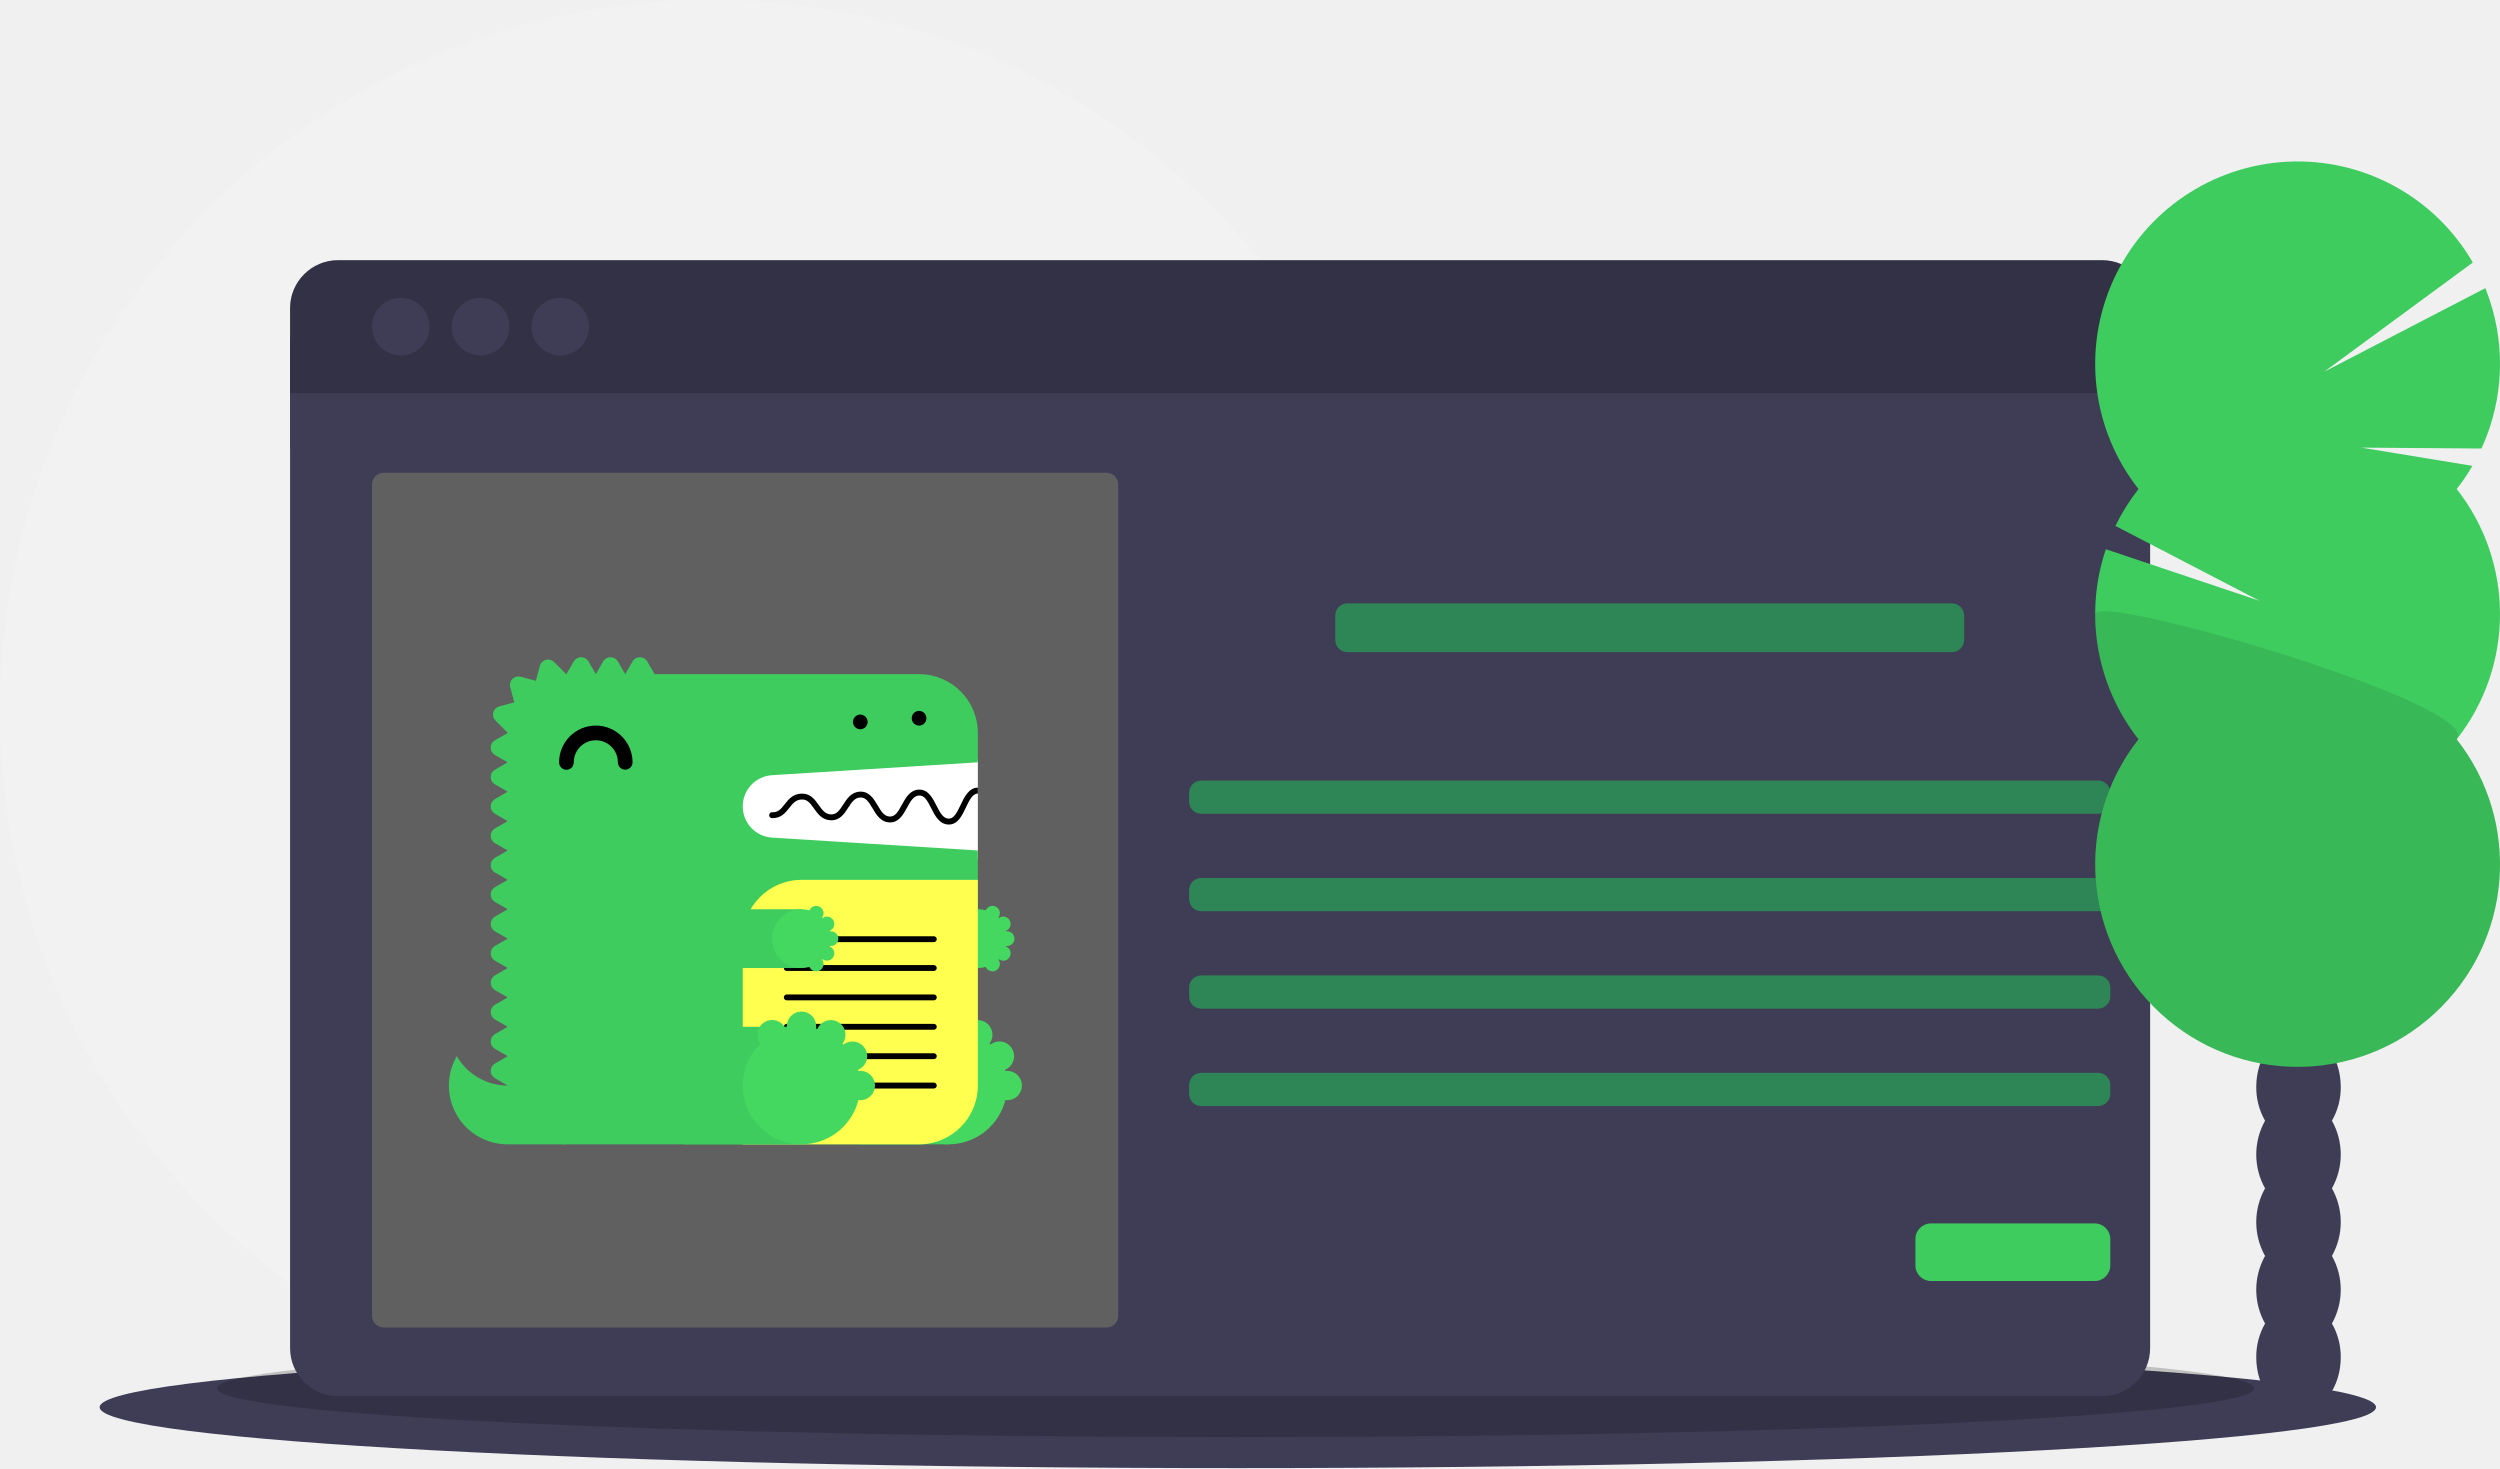
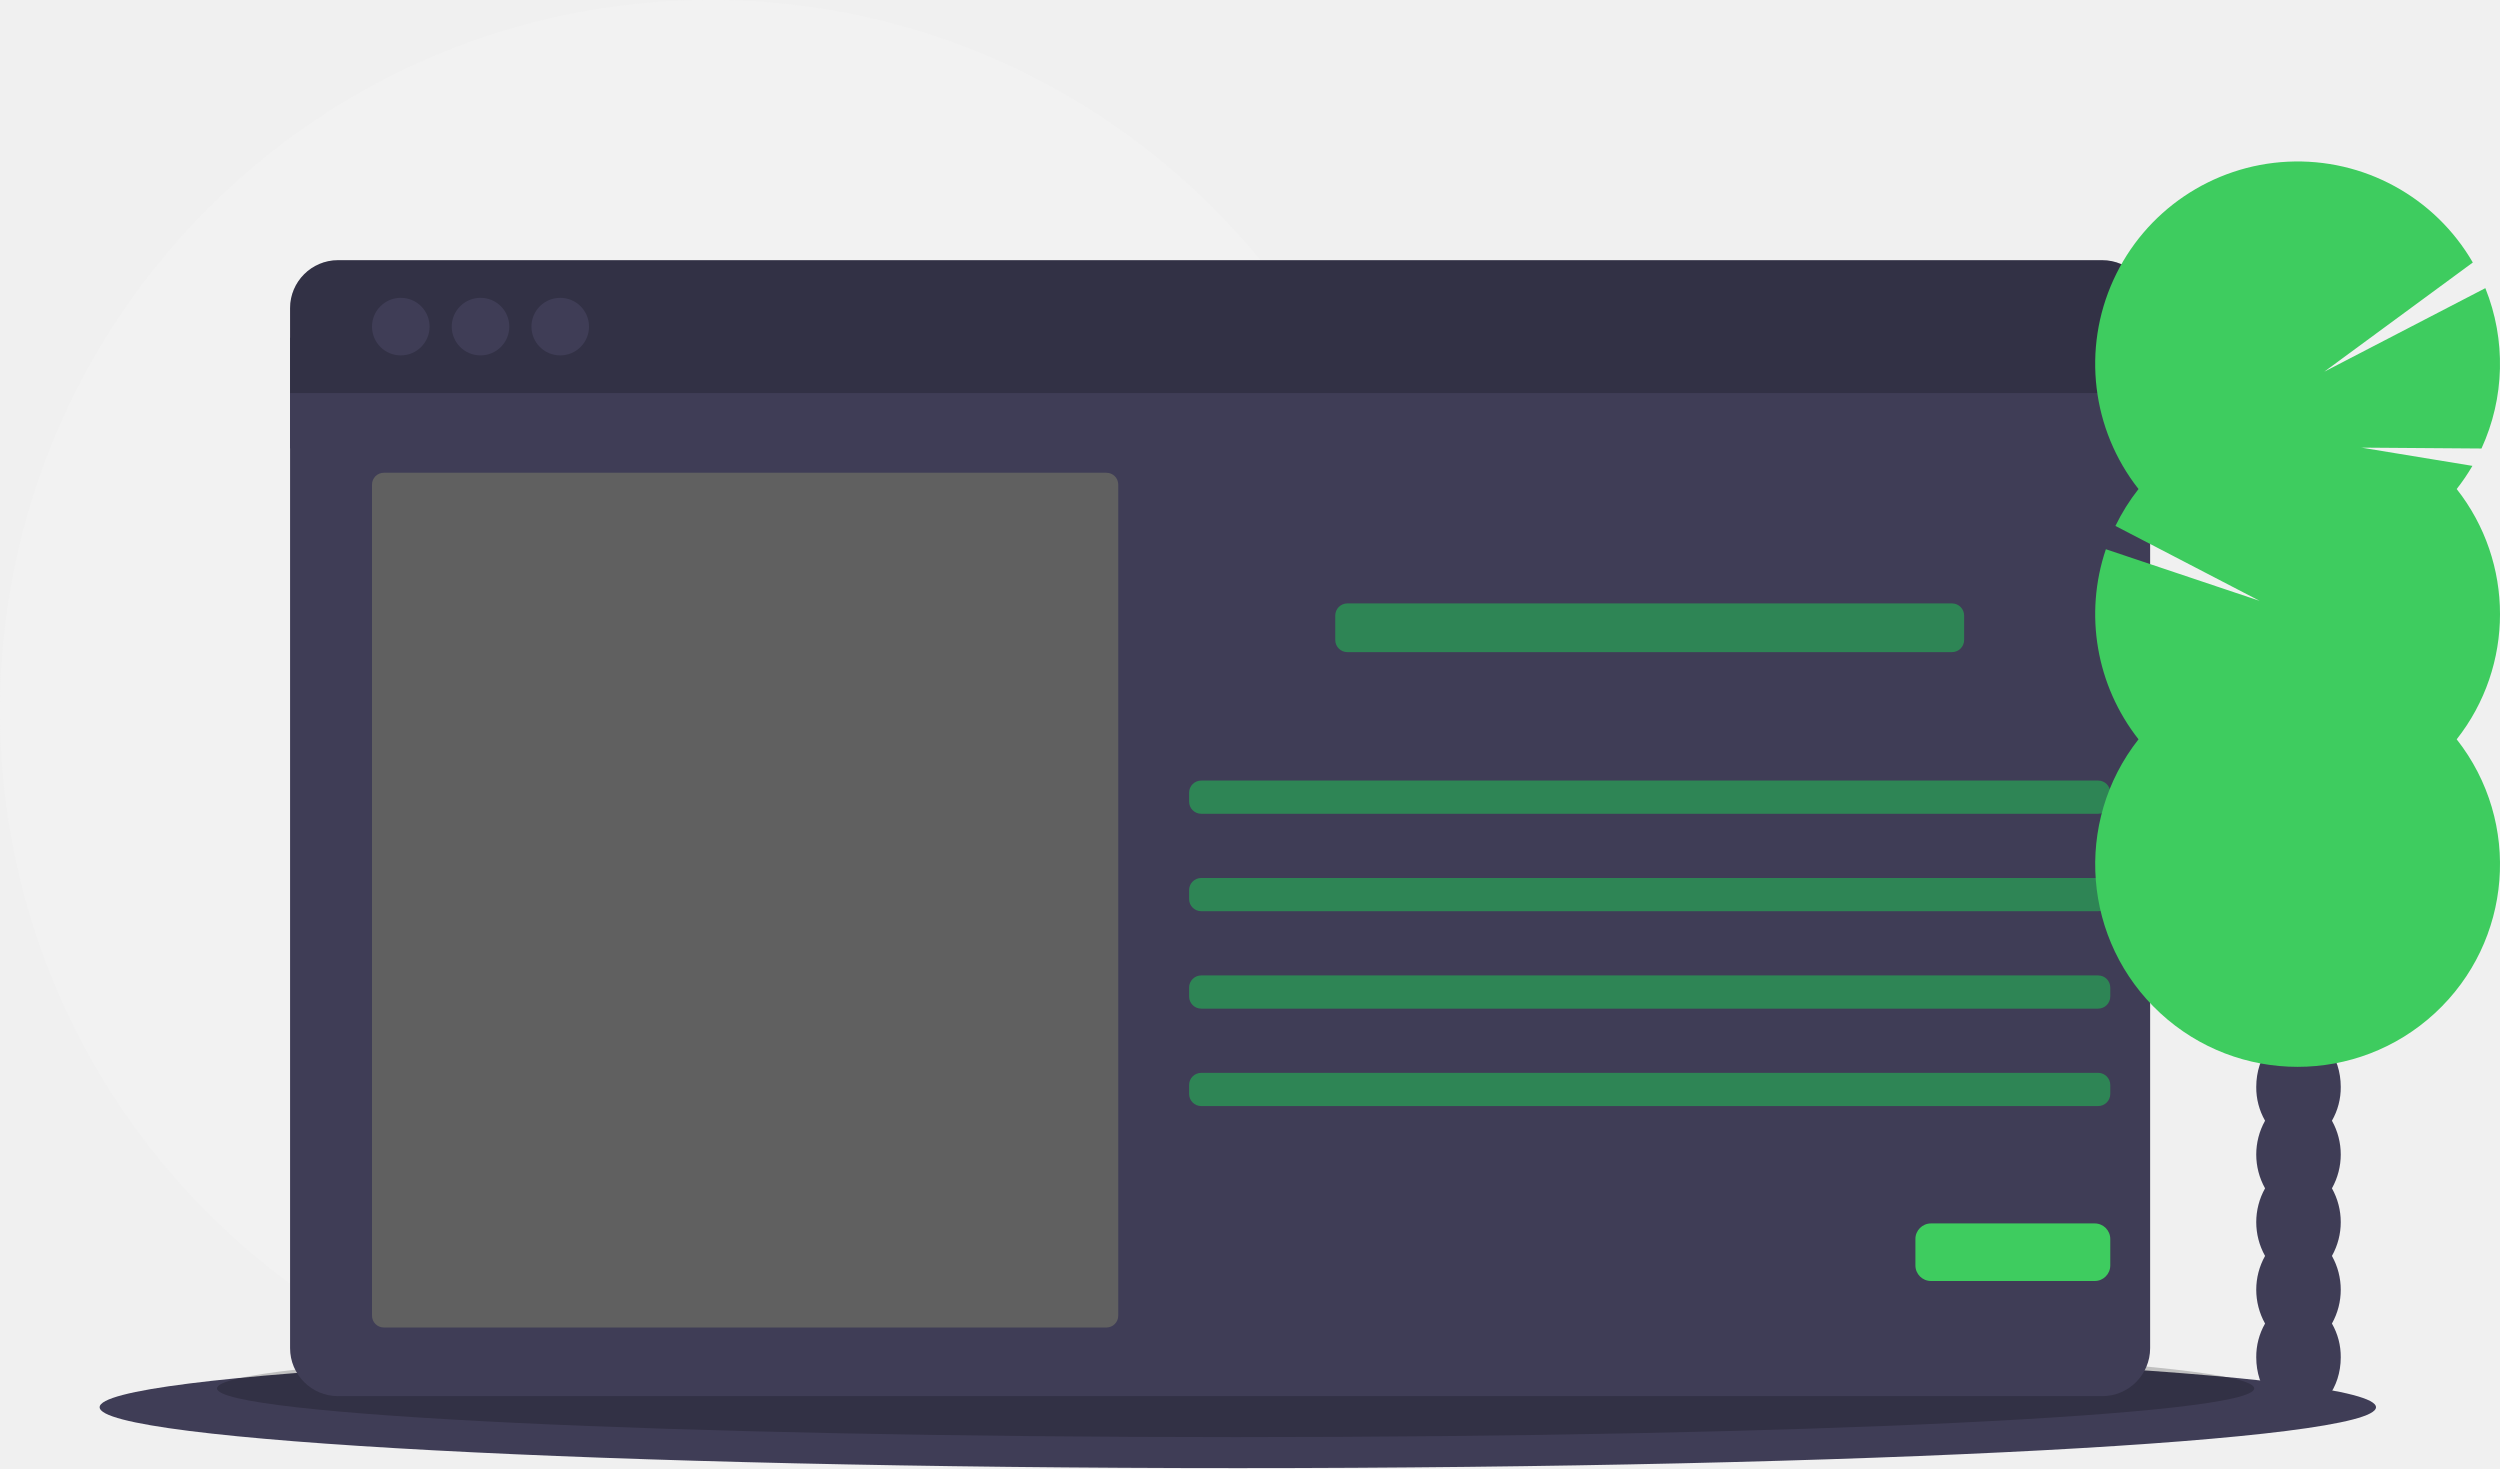
<svg xmlns="http://www.w3.org/2000/svg" width="1129" height="663" viewBox="0 0 1129 663">
  <circle cx="321" cy="321" r="321" fill="#f2f2f2" />
  <ellipse cx="559" cy="635.5" rx="514" ry="27.5" fill="#3f3d56" />
  <ellipse cx="558" cy="627" rx="460" ry="22" opacity="0.2" />
  <rect x="131" y="152.5" width="840" height="50" fill="#3f3d56" />
  <path d="M166.5,727.33A21.67,21.67,0,0,0,188.17,749H984.83A21.67,21.67,0,0,0,1006.5,727.33V296h-840Z" transform="translate(-35.5 -118.5)" fill="#3f3d56" />
  <path d="M984.83,236H188.17A21.67,21.67,0,0,0,166.5,257.67V296h840V257.67A21.67,21.67,0,0,0,984.83,236Z" transform="translate(-35.5 -118.5)" fill="#3f3d56" />
  <path d="M984.83,236H188.17A21.67,21.67,0,0,0,166.5,257.67V296h840V257.67A21.67,21.67,0,0,0,984.83,236Z" transform="translate(-35.5 -118.5)" opacity="0.2" />
  <circle cx="181" cy="147.5" r="13" fill="#3f3d56" />
  <circle cx="217" cy="147.5" r="13" fill="#3f3d56" />
  <circle cx="253" cy="147.5" r="13" fill="#3f3d56" />
  <rect x="168" y="213.5" width="337" height="386" rx="5.335" fill="#606060" />
  <rect x="603" y="272.5" width="284" height="22" rx="5.476" fill="#2e8555" />
  <rect x="537" y="352.5" width="416" height="15" rx="5.476" fill="#2e8555" />
  <rect x="537" y="396.5" width="416" height="15" rx="5.476" fill="#2e8555" />
  <rect x="537" y="440.5" width="416" height="15" rx="5.476" fill="#2e8555" />
  <rect x="537" y="484.5" width="416" height="15" rx="5.476" fill="#2e8555" />
  <rect x="865" y="552.5" width="88" height="26" rx="7.028" fill="#3ecc5f" />
  <path d="M1088.603,624.616a30.114,30.114,0,0,0,3.983-15.266c0-13.797-8.544-24.981-19.083-24.981s-19.083,11.184-19.083,24.981a30.114,30.114,0,0,0,3.983,15.266,31.248,31.248,0,0,0,0,30.532,31.248,31.248,0,0,0,0,30.532,31.248,31.248,0,0,0,0,30.532,30.114,30.114,0,0,0-3.983,15.266c0,13.797,8.544,24.981,19.083,24.981s19.083-11.184,19.083-24.981a30.114,30.114,0,0,0-3.983-15.266,31.248,31.248,0,0,0,0-30.532,31.248,31.248,0,0,0,0-30.532,31.248,31.248,0,0,0,0-30.532Z" transform="translate(-35.5 -118.5)" fill="#3f3d56" />
  <ellipse cx="1038.003" cy="460.318" rx="19.083" ry="24.981" fill="#3f3d56" />
  <ellipse cx="1038.003" cy="429.786" rx="19.083" ry="24.981" fill="#3f3d56" />
  <path d="M1144.939,339.345a91.611,91.611,0,0,0,7.107-10.461l-50.141-8.235,54.229.403a91.566,91.566,0,0,0,1.746-72.426l-72.754,37.741,67.097-49.321a91.413,91.413,0,1,0-150.971,102.298,91.458,91.458,0,0,0-10.425,16.669l65.087,33.814-69.4-23.292a91.46,91.46,0,0,0,14.738,85.837,91.406,91.406,0,1,0,143.689,0,91.418,91.418,0,0,0,0-113.029Z" transform="translate(-35.5 -118.5)" fill="#3ecc5f" fill-rule="evenodd" />
-   <path d="M981.688,395.859a91.013,91.013,0,0,0,19.561,56.514,91.406,91.406,0,1,0,143.689,0C1157.19,436.821,981.688,385.6,981.688,395.859Z" transform="translate(-35.5 -118.5)" opacity="0.1" />
-   <path d="M365.62,461.436H477.094v45.12H365.62Z" transform="translate(-35.5 -118.5)" fill="#fff" fill-rule="evenodd" />
-   <path d="M264.763,608.741a26.509,26.509,0,0,1-22.962-13.271,26.51,26.51,0,0,0,22.962,39.812H291.304V608.741Z" transform="translate(-35.5 -118.5)" fill="#3ecc5f" fill-rule="evenodd" />
-   <path d="M384.172,468.571l92.922-5.807V449.493a26.541,26.541,0,0,0-26.541-26.541H331.116l-3.318-5.746a3.83,3.83,0,0,0-6.635,0l-3.318,5.746-3.318-5.746a3.83,3.83,0,0,0-6.635,0l-3.318,5.746L301.257,417.205a3.83,3.83,0,0,0-6.635,0L291.304,422.951c-.029,0-.056.004-.086.004l-5.497-5.495a3.829,3.829,0,0,0-6.407,1.717l-1.817,6.773L270.607,424.103a3.83,3.83,0,0,0-4.691,4.693l1.845,6.891-6.771,1.814a3.832,3.832,0,0,0-1.72,6.41l5.497,5.497c0,.028-.004.056-.004.085l-5.746,3.318a3.83,3.83,0,0,0,0,6.635l5.746,3.318L259.016,466.081a3.83,3.83,0,0,0,0,6.635l5.746,3.318-5.746,3.318a3.83,3.83,0,0,0,0,6.635l5.746,3.318-5.746,3.318a3.83,3.83,0,0,0,0,6.635l5.746,3.318-5.746,3.318a3.83,3.83,0,0,0,0,6.635l5.746,3.318-5.746,3.318a3.83,3.83,0,0,0,0,6.635l5.746,3.318-5.746,3.318a3.83,3.83,0,0,0,0,6.635l5.746,3.318-5.746,3.318a3.83,3.83,0,0,0,0,6.635l5.746,3.318L259.016,558.976a3.83,3.83,0,0,0,0,6.635l5.746,3.318-5.746,3.318a3.83,3.83,0,0,0,0,6.635l5.746,3.318-5.746,3.318a3.83,3.83,0,0,0,0,6.635l5.746,3.318-5.746,3.318a3.83,3.83,0,0,0,0,6.635l5.746,3.318A26.541,26.541,0,0,0,291.304,635.283H450.553A26.541,26.541,0,0,0,477.094,608.741V502.575l-92.922-5.807a14.126,14.126,0,0,1,0-28.198" transform="translate(-35.5 -118.5)" fill="#3ecc5f" fill-rule="evenodd" />
-   <path d="M424.011,635.283h39.812V582.2H424.011Z" transform="translate(-35.5 -118.5)" fill="#3ecc5f" fill-rule="evenodd" />
-   <path d="M490.365,602.106a6.602,6.602,0,0,0-.848.085c-.05-.199-.098-.399-.154-.599A6.627,6.627,0,1,0,482.806,590.21q-.22-.225-.445-.446a6.624,6.624,0,1,0-11.397-6.564c-.196-.056-.394-.102-.591-.153a6.64,6.64,0,1,0-13.101,0c-.196.05-.394.097-.591.153a6.628,6.628,0,1,0-11.397,6.564,26.528,26.528,0,1,0,44.231,25.528,6.621,6.621,0,1,0,.848-13.186" transform="translate(-35.5 -118.5)" fill="#44d860" fill-rule="evenodd" />
-   <path d="M437.282,555.658H477.094V529.117H437.282Z" transform="translate(-35.5 -118.5)" fill="#3ecc5f" fill-rule="evenodd" />
-   <path d="M490.365,545.705a3.318,3.318,0,0,0,0-6.635,3.411,3.411,0,0,0-.423.042c-.027-.1-.049-.199-.077-.299a3.319,3.319,0,0,0-1.278-6.379,3.282,3.282,0,0,0-2.001.687q-.109-.113-.223-.223a3.282,3.282,0,0,0,.671-1.983,3.318,3.318,0,0,0-6.37-1.299,13.271,13.271,0,1,0,0,25.541,3.318,3.318,0,0,0,6.37-1.299,3.282,3.282,0,0,0-.671-1.983q.113-.109.223-.223a3.282,3.282,0,0,0,2.001.687,3.318,3.318,0,0,0,1.278-6.379c.028-.098.05-.199.077-.299a3.413,3.413,0,0,0,.423.042" transform="translate(-35.5 -118.5)" fill="#44d860" fill-rule="evenodd" />
-   <path d="M317.845,466.081a3.318,3.318,0,0,1-3.318-3.318,9.953,9.953,0,1,0-19.906,0,3.318,3.318,0,1,1-6.635,0,16.588,16.588,0,1,1,33.177,0,3.318,3.318,0,0,1-3.318,3.318" transform="translate(-35.5 -118.5)" fill-rule="evenodd" />
-   <path d="M370.928,635.283h79.624A26.541,26.541,0,0,0,477.094,608.741v-92.895H397.47a26.541,26.541,0,0,0-26.541,26.541Z" transform="translate(-35.5 -118.5)" fill="#ffff50" fill-rule="evenodd" />
-   <path d="M457.214,556.985H390.808a1.327,1.327,0,0,1,0-2.654h66.407a1.327,1.327,0,0,1,0,2.654m0,26.541H390.808a1.327,1.327,0,1,1,0-2.654h66.407a1.327,1.327,0,0,1,0,2.654m0,26.541H390.808a1.327,1.327,0,1,1,0-2.654h66.407a1.327,1.327,0,0,1,0,2.654m0-66.107H390.808a1.327,1.327,0,0,1,0-2.654h66.407a1.327,1.327,0,0,1,0,2.654m0,26.295H390.808a1.327,1.327,0,0,1,0-2.654h66.407a1.327,1.327,0,0,1,0,2.654m0,26.541H390.808a1.327,1.327,0,0,1,0-2.654h66.407a1.327,1.327,0,0,1,0,2.654M477.094,474.191c-.016,0-.029-.008-.045-.007-4.101.139-6.041,4.241-7.753,7.86-1.786,3.782-3.168,6.241-5.432,6.167-2.507-.09-3.94-2.922-5.458-5.919-1.744-3.442-3.734-7.347-7.913-7.201-4.042.138-5.989,3.708-7.706,6.857-1.827,3.355-3.071,5.395-5.469,5.3-2.557-.093-3.916-2.395-5.489-5.06-1.753-2.967-3.78-6.304-7.878-6.189-3.973.137-5.925,3.165-7.648,5.839-1.822,2.827-3.099,4.549-5.527,4.447-2.618-.093-3.971-2.004-5.535-4.216-1.757-2.486-3.737-5.299-7.823-5.162-3.886.133-5.838,2.614-7.559,4.801-1.635,2.076-2.912,3.718-5.612,3.615a1.328,1.328,0,1,0-.096,2.654c4.004.134,6.032-2.389,7.793-4.628,1.562-1.985,2.91-3.699,5.564-3.789,2.556-.109,3.754,1.48,5.567,4.041,1.721,2.434,3.675,5.194,7.605,5.336,4.118.138,6.099-2.939,7.854-5.663,1.569-2.434,2.922-4.535,5.507-4.624,2.379-.089,3.675,1.792,5.501,4.885,1.721,2.916,3.671,6.219,7.68,6.365,4.147.143,6.15-3.477,7.895-6.682,1.512-2.771,2.938-5.388,5.466-5.476,2.379-.056,3.62,2.117,5.456,5.746,1.715,3.388,3.659,7.226,7.73,7.373l.224.004c4.066,0,5.996-4.081,7.704-7.689,1.512-3.198,2.942-6.211,5.397-6.334Z" transform="translate(-35.5 -118.5)" fill-rule="evenodd" />
-   <path d="M344.387,635.283h53.083V582.2H344.387Z" transform="translate(-35.5 -118.5)" fill="#3ecc5f" fill-rule="evenodd" />
-   <path d="M424.011,602.106a6.602,6.602,0,0,0-.848.085c-.05-.199-.098-.399-.154-.599A6.627,6.627,0,1,0,416.452,590.21q-.22-.225-.445-.446a6.624,6.624,0,1,0-11.397-6.564c-.196-.056-.394-.102-.591-.153a6.64,6.64,0,1,0-13.101,0c-.196.05-.394.097-.591.153a6.628,6.628,0,1,0-11.397,6.564,26.528,26.528,0,1,0,44.231,25.528,6.621,6.621,0,1,0,.848-13.186" transform="translate(-35.5 -118.5)" fill="#44d860" fill-rule="evenodd" />
-   <path d="M344.387,555.658h53.083V529.117H344.387Z" transform="translate(-35.5 -118.5)" fill="#3ecc5f" fill-rule="evenodd" />
-   <path d="M410.74,545.705a3.318,3.318,0,1,0,0-6.635,3.411,3.411,0,0,0-.423.042c-.027-.1-.049-.199-.077-.299a3.319,3.319,0,0,0-1.278-6.379,3.282,3.282,0,0,0-2.001.687q-.109-.113-.223-.223a3.282,3.282,0,0,0,.671-1.983,3.318,3.318,0,0,0-6.37-1.299,13.271,13.271,0,1,0,0,25.541,3.318,3.318,0,0,0,6.37-1.299,3.282,3.282,0,0,0-.671-1.983q.113-.109.223-.223a3.282,3.282,0,0,0,2.001.687,3.318,3.318,0,0,0,1.278-6.379c.028-.098.05-.199.077-.299a3.413,3.413,0,0,0,.423.042" transform="translate(-35.5 -118.5)" fill="#44d860" fill-rule="evenodd" />
-   <path d="M424.011,447.834a3.603,3.603,0,0,1-.65-.066,3.344,3.344,0,0,1-.624-.186,3.447,3.447,0,0,1-.572-.305,5.027,5.027,0,0,1-.504-.411,3.887,3.887,0,0,1-.41-.504,3.275,3.275,0,0,1-.557-1.845,3.602,3.602,0,0,1,.066-.65,3.826,3.826,0,0,1,.184-.624,3.489,3.489,0,0,1,.307-.571,3.197,3.197,0,0,1,.914-.916,3.447,3.447,0,0,1,.572-.305,3.344,3.344,0,0,1,.624-.186,3.069,3.069,0,0,1,1.301,0,3.223,3.223,0,0,1,1.194.491,5.028,5.028,0,0,1,.504.411,4.88,4.88,0,0,1,.411.504,3.382,3.382,0,0,1,.305.571,3.478,3.478,0,0,1,.252,1.274A3.364,3.364,0,0,1,426.36,446.865a5.027,5.027,0,0,1-.504.411,3.306,3.306,0,0,1-1.845.557m26.541-1.659a3.388,3.388,0,0,1-2.35-.969,5.042,5.042,0,0,1-.41-.504,3.275,3.275,0,0,1-.557-1.845,3.387,3.387,0,0,1,.967-2.349,5.026,5.026,0,0,1,.504-.411,3.447,3.447,0,0,1,.572-.305,3.343,3.343,0,0,1,.624-.186,3.07,3.07,0,0,1,1.301,0,3.224,3.224,0,0,1,1.194.491,5.026,5.026,0,0,1,.504.411,3.388,3.388,0,0,1,.969,2.349,3.726,3.726,0,0,1-.066.65,3.374,3.374,0,0,1-.186.624,4.715,4.715,0,0,1-.305.571,4.88,4.88,0,0,1-.411.504,5.026,5.026,0,0,1-.504.411,3.305,3.305,0,0,1-1.845.557" transform="translate(-35.5 -118.5)" fill-rule="evenodd" />
</svg>
